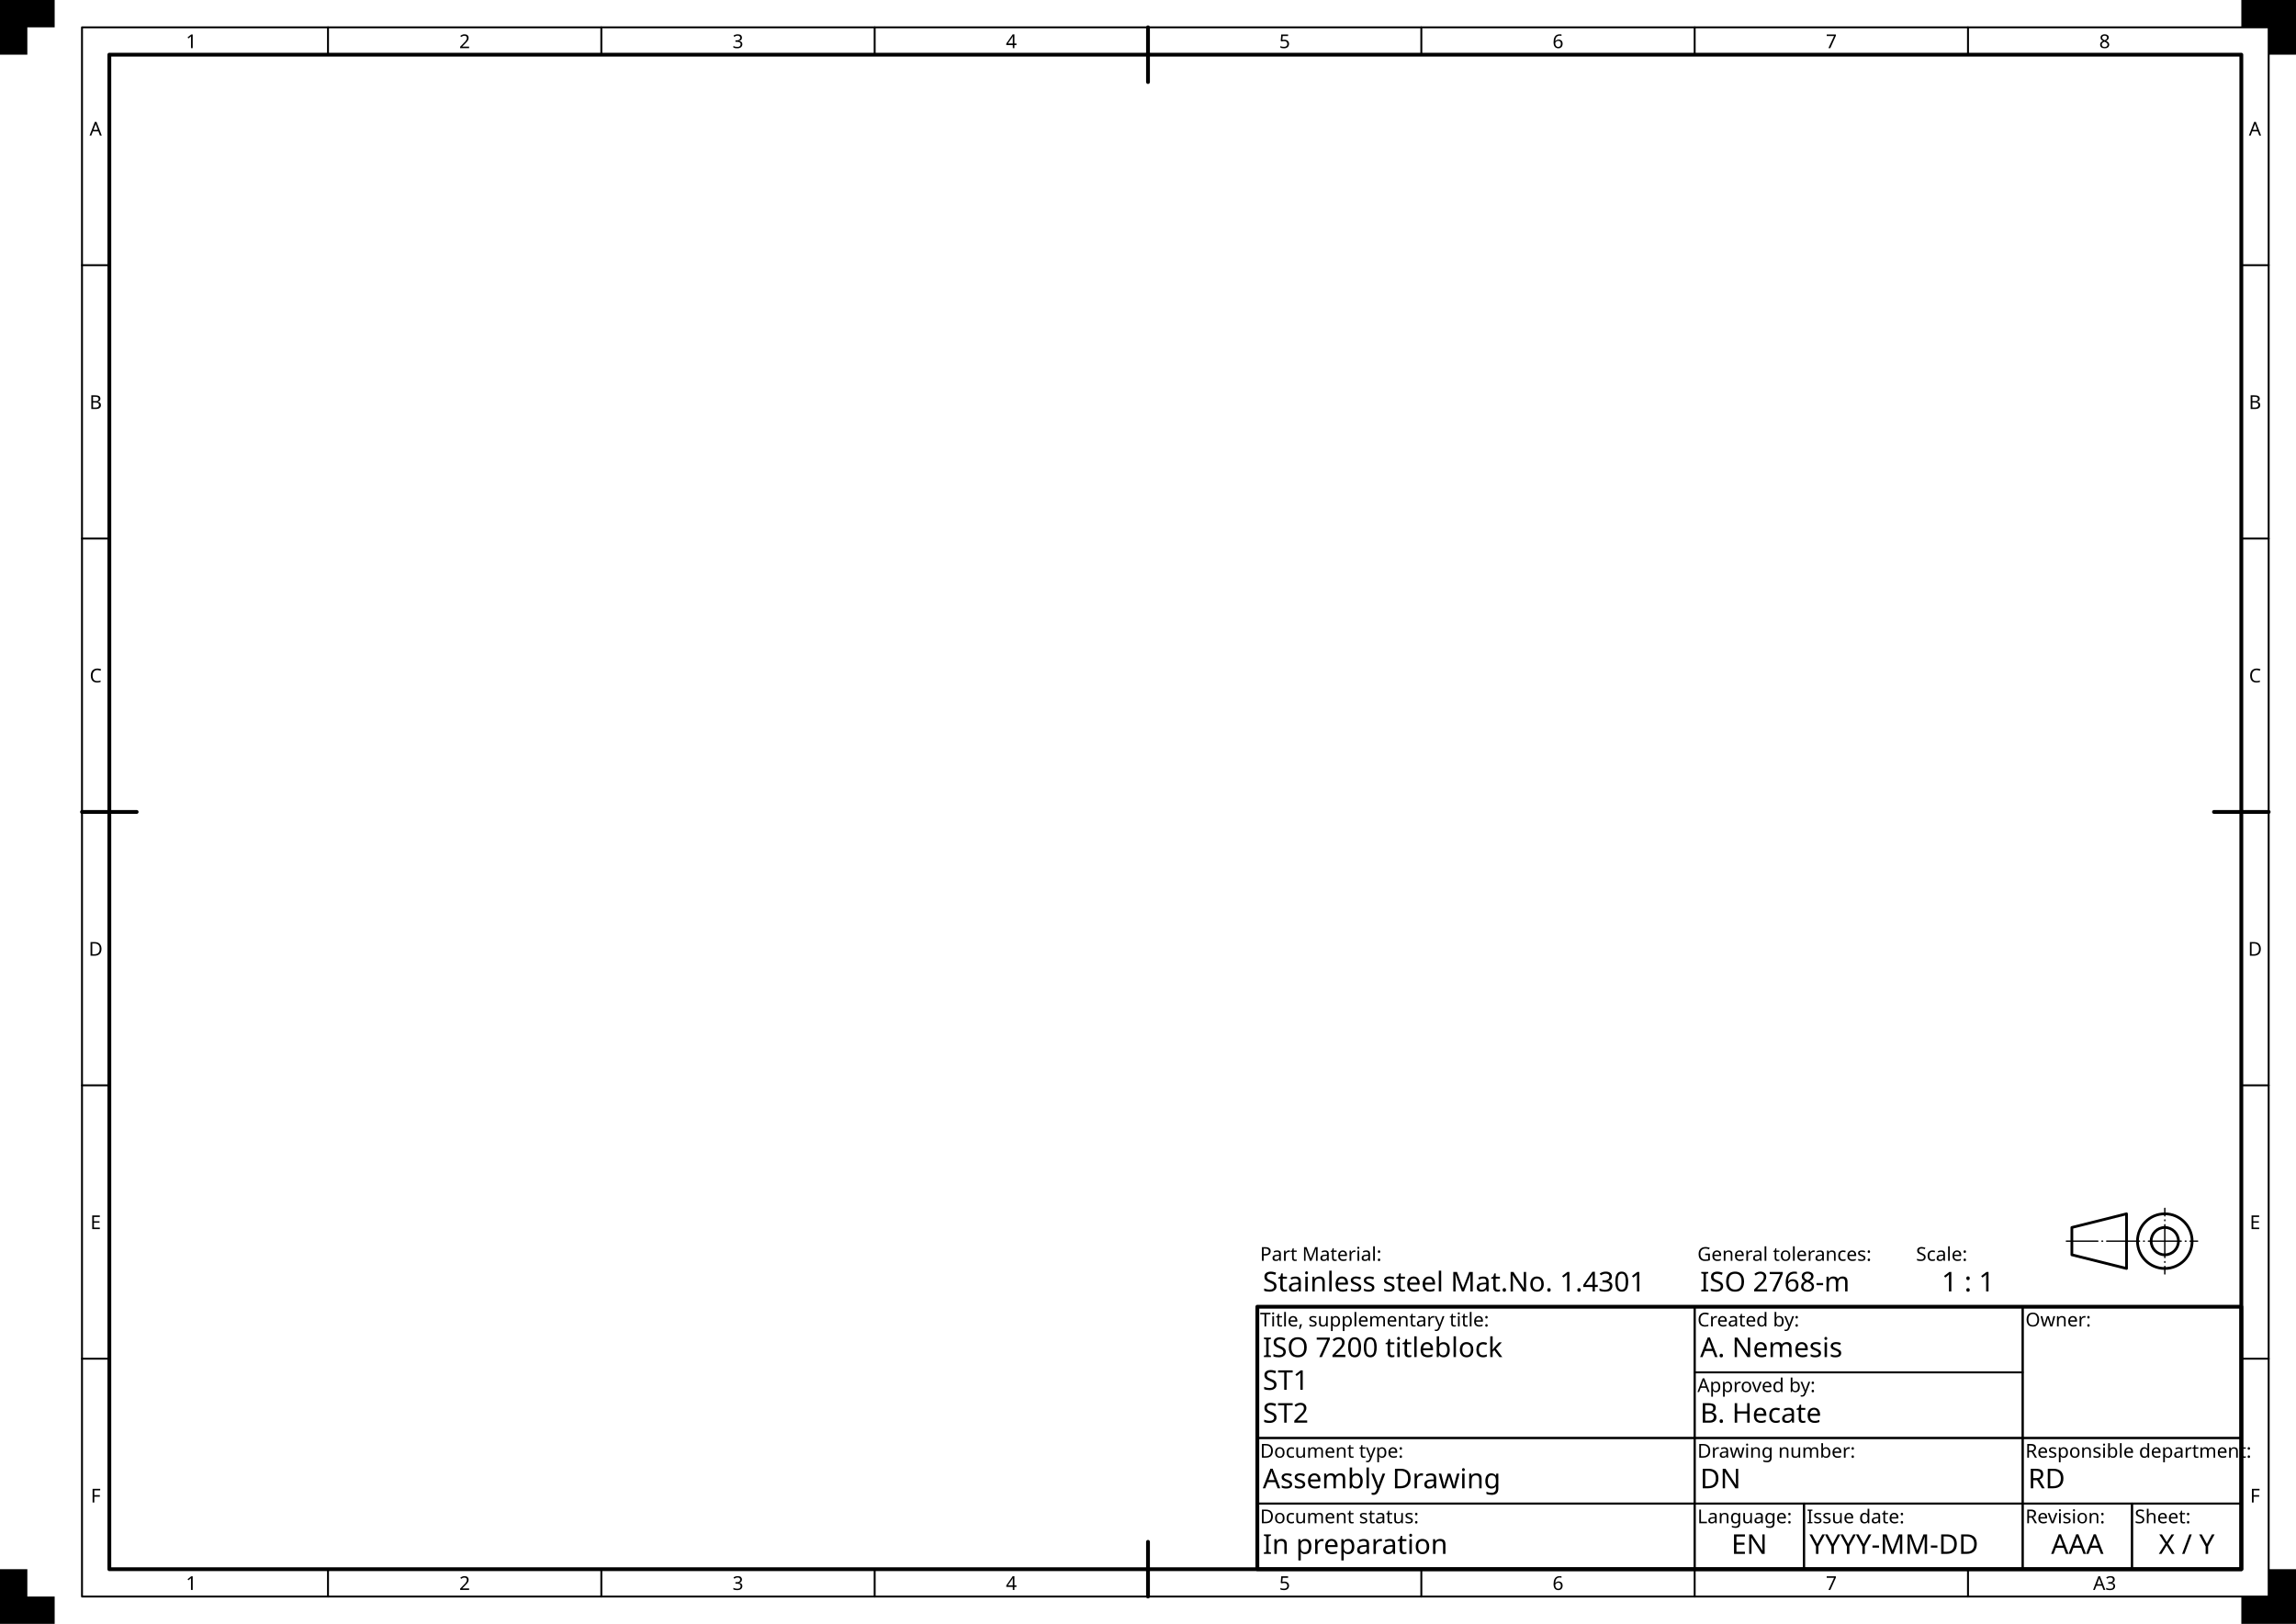
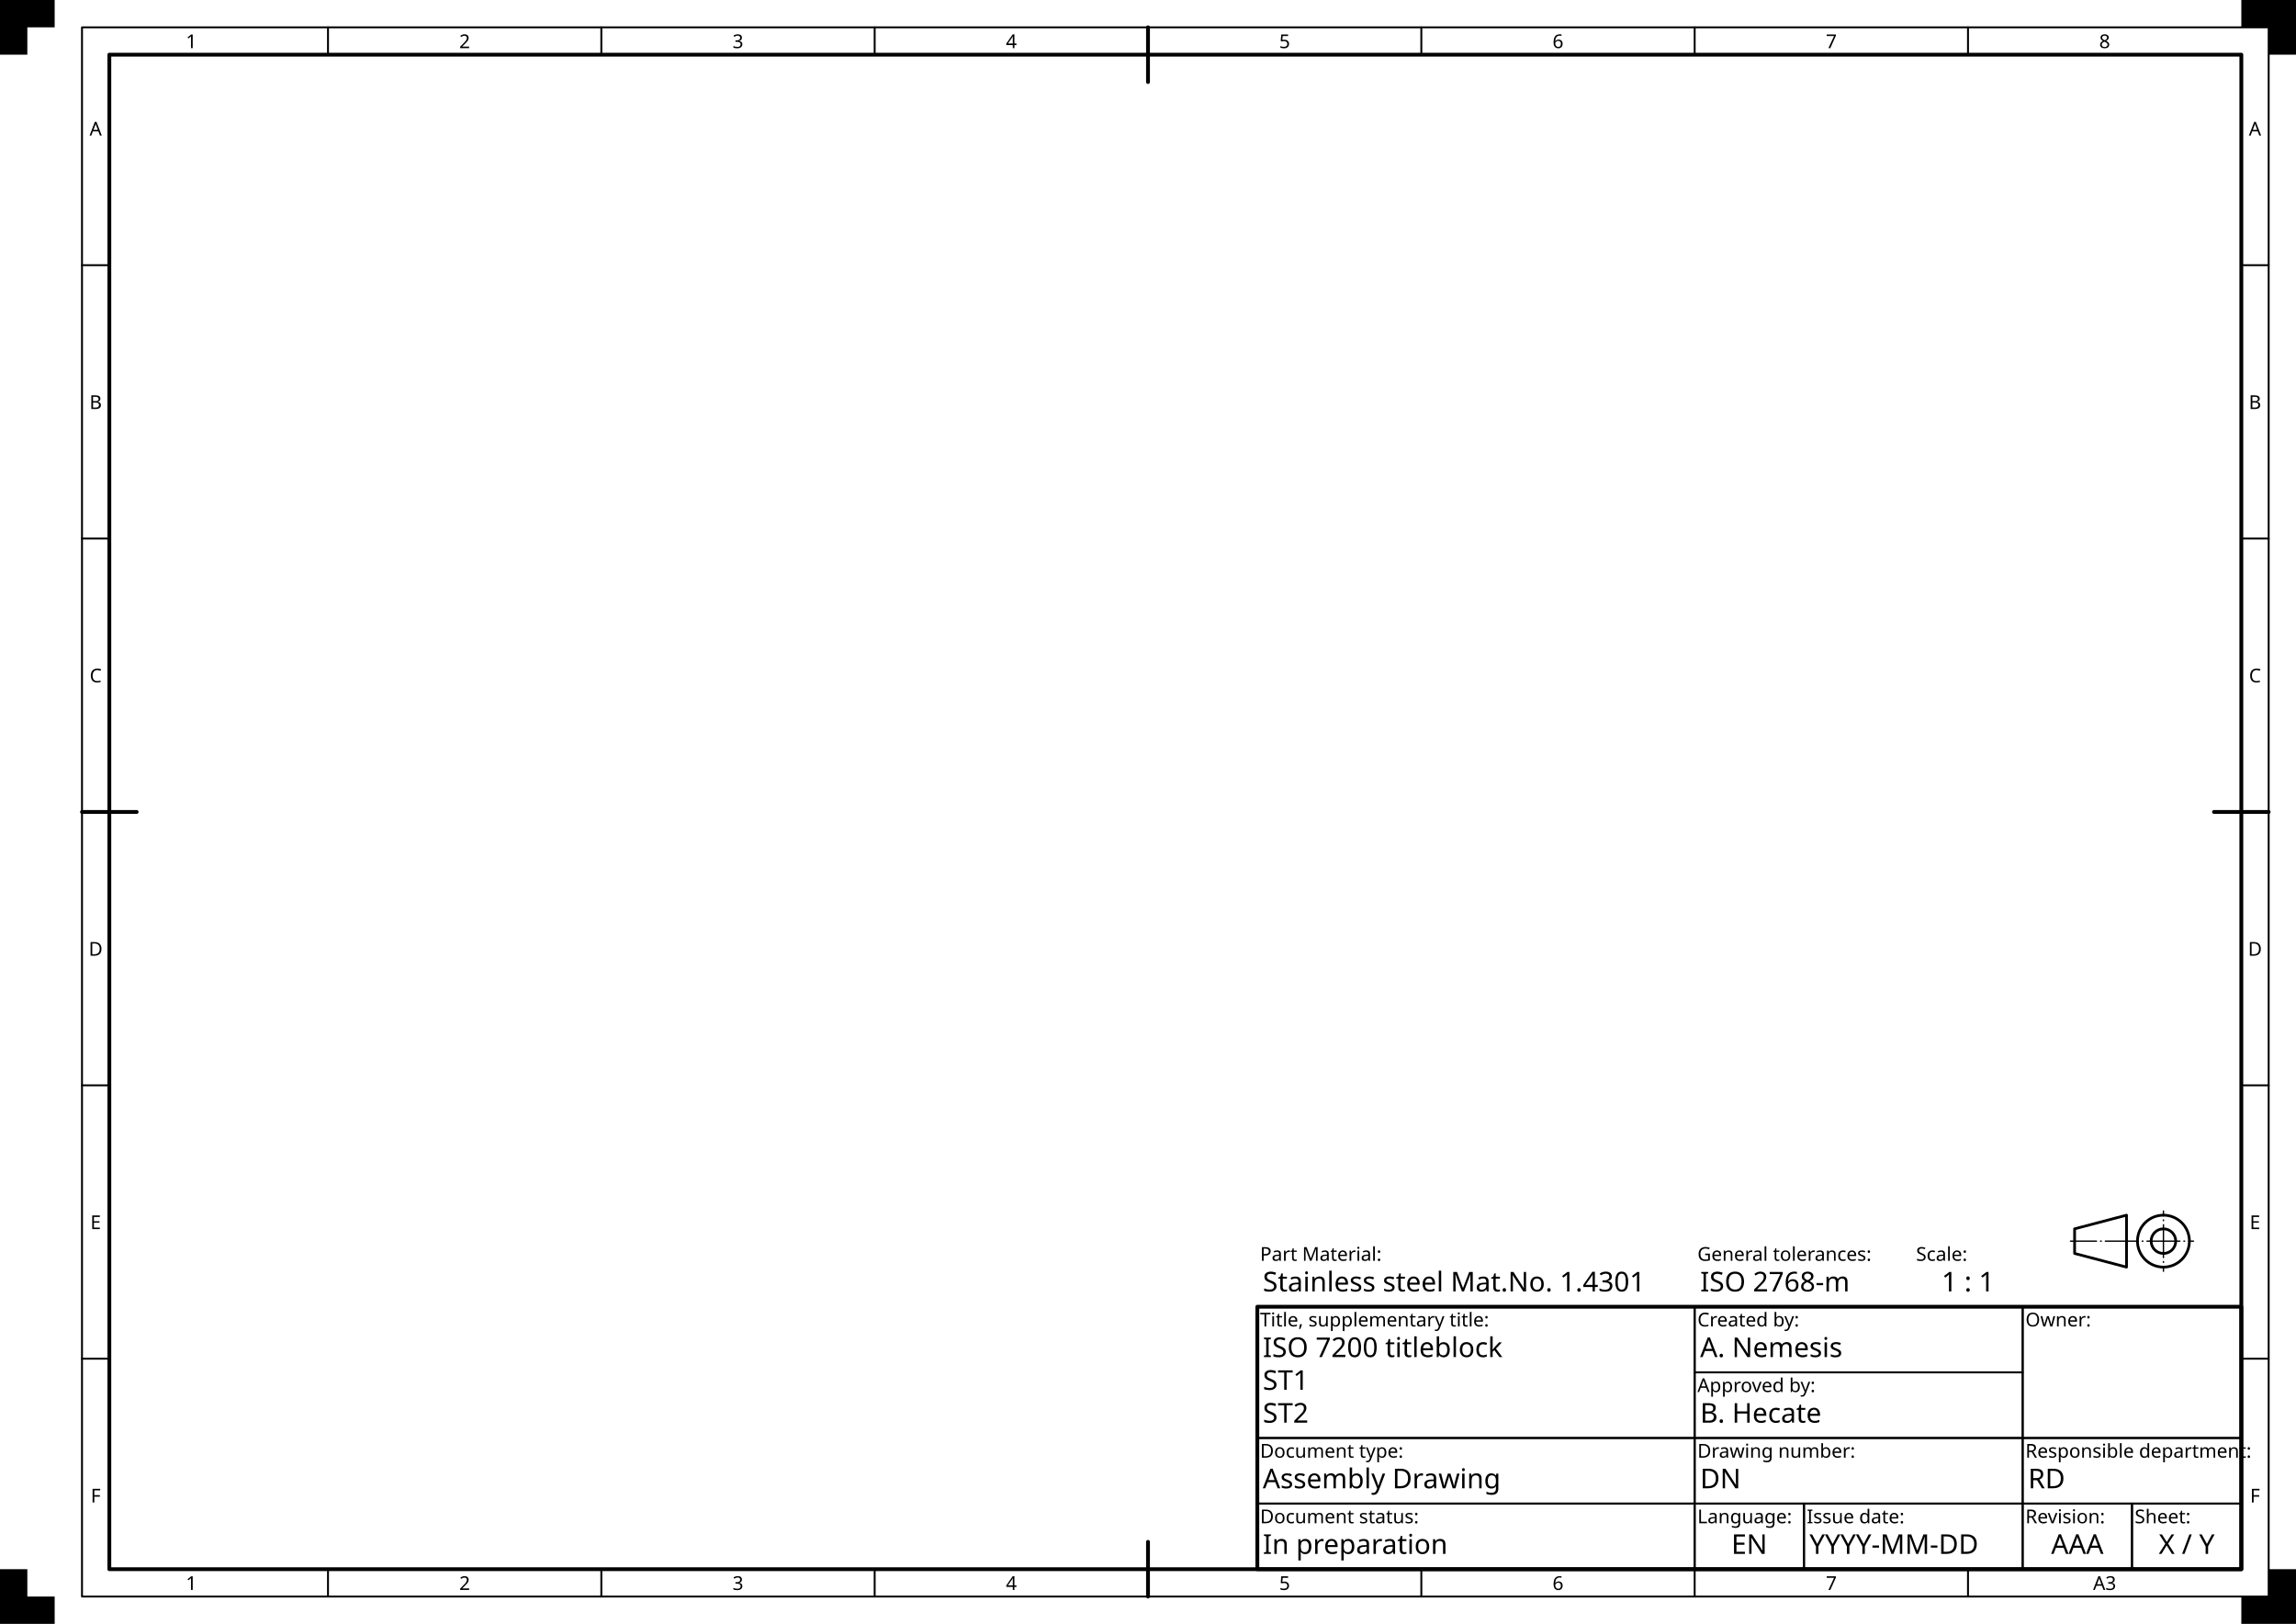
<svg xmlns="http://www.w3.org/2000/svg" xmlns:ns1="https://www.freecadweb.org/wiki/index.php?title=Svg_Namespace" width="420mm" height="297mm" viewBox="0 0 420 297" version="1.1">
  <rect id="drawing_space_frame" x="20" y="10" width="390" height="277" style="fill:none;stroke:#000000;stroke-width:0.7;stroke-linecap:round;stroke-linejoin:round" />
  <g id="centring_marks" style="fill:none;stroke:#000000;stroke-width:0.7;stroke-linecap:round">
    <path id="top_centring" d="m 210,5 v 10" />
    <path id="right_centring" d="m 415,148.5 h -10" />
    <path id="bottom_centring" d="m 210,292 v -10" />
    <path id="left_centring" d="m 15,148.5 h 10" />
  </g>
  <g id="grid_reference_system">
    <g id="grid_reference_borders" style="fill:none;stroke:#000000;stroke-width:0.35;stroke-linecap:round;stroke-linejoin:round">
      <rect id="grid_reference_border" x="15" y="5" width="400" height="287" />
      <path id="upper_border_1" d="m 60,5 v 5" />
      <path id="upper_border_2" d="m 110,5 v 5" />
      <path id="upper_border_3" d="m 160,5 v 5" />
      <path id="upper_border_5" d="m 260,5 v 5" />
      <path id="upper_border_6" d="m 310,5 v 5" />
      <path id="upper_border_7" d="m 360,5 v 5" />
      <path id="right_border_1" d="m 415,48.5 h -5" />
      <path id="right_border_2" d="m 415,98.5 h -5" />
      <path id="right_border_4" d="m 415,198.5 h -5" />
      <path id="right_border_5" d="m 415,248.5 h -5" />
      <path id="lower_border_1" d="m 60,292 v -5" />
      <path id="lower_border_2" d="m 110,292 v -5" />
      <path id="lower_border_3" d="m 160,292 v -5" />
      <path id="lower_border_5" d="m 260,292 v -5" />
      <path id="lower_border_6" d="m 310,292 v -5" />
      <path id="lower_border_7" d="m 360,292 v -5" />
      <path id="left_border_1" d="m 15,48.5 h 5" />
      <path id="left_border_2" d="m 15,98.5 h 5" />
      <path id="left_border_4" d="m 15,198.5 h 5" />
      <path id="left_border_5" d="m 15,248.5 h 5" />
    </g>
    <g id="grid_reference_markers" style="font-size:3.5px;font-family:osifont;text-align:center;text-anchor:middle;fill:#000000;stroke:none">
      <text id="upper_marker_1" x="35" y="8.8">1</text>
      <text id="upper_marker_2" x="85" y="8.8">2</text>
      <text id="upper_marker_3" x="135" y="8.8">3</text>
      <text id="upper_marker_4" x="185" y="8.8">4</text>
      <text id="upper_marker_5" x="235" y="8.8">5</text>
      <text id="upper_marker_6" x="285" y="8.8">6</text>
      <text id="upper_marker_7" x="335" y="8.8">7</text>
      <text id="upper_marker_8" x="385" y="8.8">8</text>
      <text id="right_marker_1" x="412.5" y="24.8">A</text>
      <text id="right_marker_2" x="412.5" y="74.8">B</text>
      <text id="right_marker_3" x="412.5" y="124.8">C</text>
      <text id="right_marker_4" x="412.5" y="174.8">D</text>
      <text id="right_marker_5" x="412.5" y="224.8">E</text>
      <text id="right_marker_6" x="412.5" y="274.8">F</text>
      <text id="lower_marker_1" x="35" y="290.8">1</text>
      <text id="lower_marker_2" x="85" y="290.8">2</text>
      <text id="lower_marker_3" x="135" y="290.8">3</text>
      <text id="lower_marker_4" x="185" y="290.8">4</text>
      <text id="lower_marker_5" x="235" y="290.8">5</text>
      <text id="lower_marker_6" x="285" y="290.8">6</text>
      <text id="lower_marker_7" x="335" y="290.8">7</text>
      <text id="lower_marker_8" x="385" y="290.8">A3</text>
      <text id="left_marker_1" x="17.5" y="24.8">A</text>
      <text id="left_marker_2" x="17.5" y="74.8">B</text>
      <text id="left_marker_3" x="17.5" y="124.8">C</text>
      <text id="left_marker_4" x="17.5" y="174.8">D</text>
      <text id="left_marker_5" x="17.5" y="224.8">E</text>
      <text id="left_marker_6" x="17.5" y="274.8">F</text>
    </g>
  </g>
  <g id="trimming_marks" style="fill:#000000;stroke:none">&gt;
    <path id="top_left_trimming" d="m 0,0 h 10 v 5 h -5 v 5 h -5 z" />
    <path id="top_right_trimming" d="m 420,0 h -10 v 5 h 5 v 5 h 5 z" />
    <path id="bottom_right_trimming" d="m 420,297 h -10 v -5 h 5 v -5 h 5 z" />
    <path id="bottom_left_trimming" d="m 0,297 h 10 v -5 h -5 v -5 h -5 z" />
  </g>
  <g id="title_block_borders" style="fill:none;stroke:#000000;stroke-width:0.35;stroke-linecap:round;stroke-linejoin:round">
    <rect id="title_block_frame" x="230" y="239" width="180" height="48" style="stroke-width:0.7" />
    <rect id="legal_owner_border" x="370" y="239" width="40" height="24" />
    <rect id="identification_number_border" x="310" y="263" width="60" height="12" />
    <rect id="revision_index_border" x="370" y="275" width="20" height="12" />
    <rect id="date_of_issue_border" x="330" y="275" width="40" height="12" />
    <rect id="sheet_number_border" x="390" y="275" width="20" height="12" />
    <rect id="language_code_border" x="310" y="275" width="20" height="12" />
    <rect id="title_border" x="230" y="239" width="80" height="24" />
    <rect id="responsible_department_border" x="370" y="263" width="40" height="12" />
    <rect id="approval_person_border" x="310" y="251" width="60" height="12" />
    <rect id="creator_border" x="310" y="239" width="60" height="12" />
    <rect id="document_type_border" x="230" y="263" width="80" height="12" />
    <rect id="document_status_border" x="230" y="275" width="80" height="12" />
  </g>
  <g id="title_block_labels" style="font-size:3.5px;font-family:osifont;text-anchor:start;fill:#000000;stroke:none">
    <text id="legal_owner_label" x="370.5" y="242.6">Owner:</text>
    <text id="identification_number_label" x="310.5" y="266.6">Drawing number:</text>
    <text id="revision_index_label" x="370.5" y="278.6">Revision:</text>
    <text id="date_of_issue_label" x="330.5" y="278.6">Issue date:</text>
    <text id="sheet_number_label" x="390.5" y="278.6">Sheet:</text>
    <text id="language_code_label" x="310.5" y="278.6">Language:</text>
    <text id="title_label" x="230.5" y="242.6">Title, supplementary title:</text>
    <text id="responsible_department_label" x="370.5" y="266.6">Responsible department:</text>
    <text id="approval_person_label" x="310.5" y="254.6">Approved by:</text>
    <text id="creator_label" x="310.5" y="242.6">Created by:</text>
    <text id="document_type label" x="230.5" y="266.6">Document type:</text>
    <text id="document_status_label" x="230.5" y="278.6">Document status:</text>
    <text id="sheet_scale_label" x="350.5" y="230.6">Scale:</text>
    <text id="general_tolerances_label" x="310.5" y="230.6">General tolerances:</text>
    <text id="part_material_label" x="230.5" y="230.6">Part Material:</text>
  </g>
  <g id="title_block_data_fields" style="font-size:5px;font-family:osifont;text-anchor:start;fill:#000000;stroke:none">
    <text id="legal_owner_1_data_field" x="390" y="248.1" ns1:editable="legal_owner_1" ns1:autofill="organization" style="font-size:3.5px;text-align:center;text-anchor:middle">
      <tspan />
    </text>
    <text id="legal_owner_2_data_field" x="390" y="252.1" ns1:editable="legal_owner_2" style="font-size:3.5px;text-align:center;text-anchor:middle">
      <tspan />
    </text>
    <text id="legal_owner_3_data_field" x="390" y="256.1" ns1:editable="legal_owner_3" style="font-size:3.5px;text-align:center;text-anchor:middle">
      <tspan />
    </text>
    <text id="legal_owner_4_data_field" x="390" y="260.1" ns1:editable="legal_owner_4" style="font-size:3.5px;text-align:center;text-anchor:middle">
      <tspan />
    </text>
    <text id="identification_number_data_field" x="311" y="272.2" ns1:editable="drawing_number">
      <tspan>DN</tspan>
    </text>
    <text id="revision_index_data_field" x="380" y="284.2" ns1:editable="revision_index" style="text-align:center;text-anchor:middle">
      <tspan>AAA</tspan>
    </text>
    <text id="date_of_issue_data_field" x="331" y="284.2" ns1:editable="date_of_issue" ns1:autofill="date">
      <tspan>YYYY-MM-DD</tspan>
    </text>
    <text id="sheet_number_data_field" x="400" y="284.2" ns1:editable="sheet_number" ns1:autofill="sheet" style="text-align:center;text-anchor:middle">
      <tspan>X / Y</tspan>
    </text>
    <text id="language_data_field" x="320" y="284.2" ns1:editable="language_code" style="text-align:center;text-anchor:middle">
      <tspan>EN</tspan>
    </text>
    <text id="title_data_field" x="231" y="248.2" ns1:editable="title" ns1:autofill="title">
      <tspan>ISO 7200 titleblock</tspan>
    </text>
    <text id="supplementary_title_1_data_field" x="231" y="254.2" ns1:editable="supplementary_title_1">
      <tspan>ST1</tspan>
    </text>
    <text id="supplementary_title_2_data_field" x="231" y="260.2" ns1:editable="supplementary_title_2">
      <tspan>ST2</tspan>
    </text>
    <text id="responsible_department_data_field" x="371" y="272.2" ns1:editable="responsible_department">
      <tspan>RD</tspan>
    </text>
    <text id="approval_person_data_field" x="311" y="260.2" ns1:editable="approval_person">
      <tspan>B. Hecate</tspan>
    </text>
    <text id="creator_data_field" x="311" y="248.2" ns1:editable="creator" ns1:autofill="author">
      <tspan>A. Nemesis</tspan>
    </text>
    <text id="document_type_data_field" x="231" y="272.2" ns1:editable="document_type">
      <tspan>Assembly Drawing</tspan>
    </text>
    <text id="document_status_data_field" x="231" y="284.2" ns1:editable="document_status">
      <tspan>In preparation</tspan>
    </text>
    <text id="sheet_scale_data_field" x="360" y="236.2" ns1:editable="sheet_scale" ns1:autofill="scale" style="text-align:center;text-anchor:middle">
      <tspan>1 : 1</tspan>
    </text>
    <text id="general_tolerances_data_field" x="311" y="236.2" ns1:editable="general_tolerances">
      <tspan>ISO 2768-m</tspan>
    </text>
    <text id="part_material_data_field" x="231" y="236.2" ns1:editable="part_material">
      <tspan>Stainless steel Mat.No. 1.4301</tspan>
    </text>
  </g>
  <g id="extras_outlines" style="fill:none;stroke:#000000;stroke-width:0.5;stroke-linecap:round;stroke-linejoin:round">
-     <path id="first_angle_trapezoid" d="m 389,222 -10,2.5 v 5 l 10,2.5 z" />
-     <circle id="first_angle_inner circle" cx="396" cy="227" r="2.5" />
-     <circle id="first_angle_outer circle" cx="396" cy="227" r="5" />
+     <path id="first_angle_trapezoid" d="m 389,222.25 -9.5,2.5 v 4.5 l 9.5,2.5 z" />
+     <circle id="first_angle_inner_circle" cx="395.75" cy="227" r="2.25" />
+     <circle id="first_angle_outer_circle" cx="395.75" cy="227" r="4.75" />
  </g>
  <g id="extras_centre_lines" style="fill:none;stroke:#000000;stroke-width:0.25;stroke-linecap:round;stroke-linejoin:round;stroke-dasharray:6, 0.75, 0.125, 0.75">
-     <path id="first_angle_horizontal" d="m 378,227 h 24" style="stroke-dashoffset:0.25" />
-     <path id="first_angle_vertical" d="m 396,233 v -12" style="stroke-dashoffset:4.625" />
+     <path id="first_angle_horizontal" d="m 378.75,227 h 22.5" style="stroke-dashoffset:1.25" />
+     <path id="first_angle_vertical" d="m 395.75,232.5 v -11" style="stroke-dashoffset:5.125" />
  </g>
</svg>
